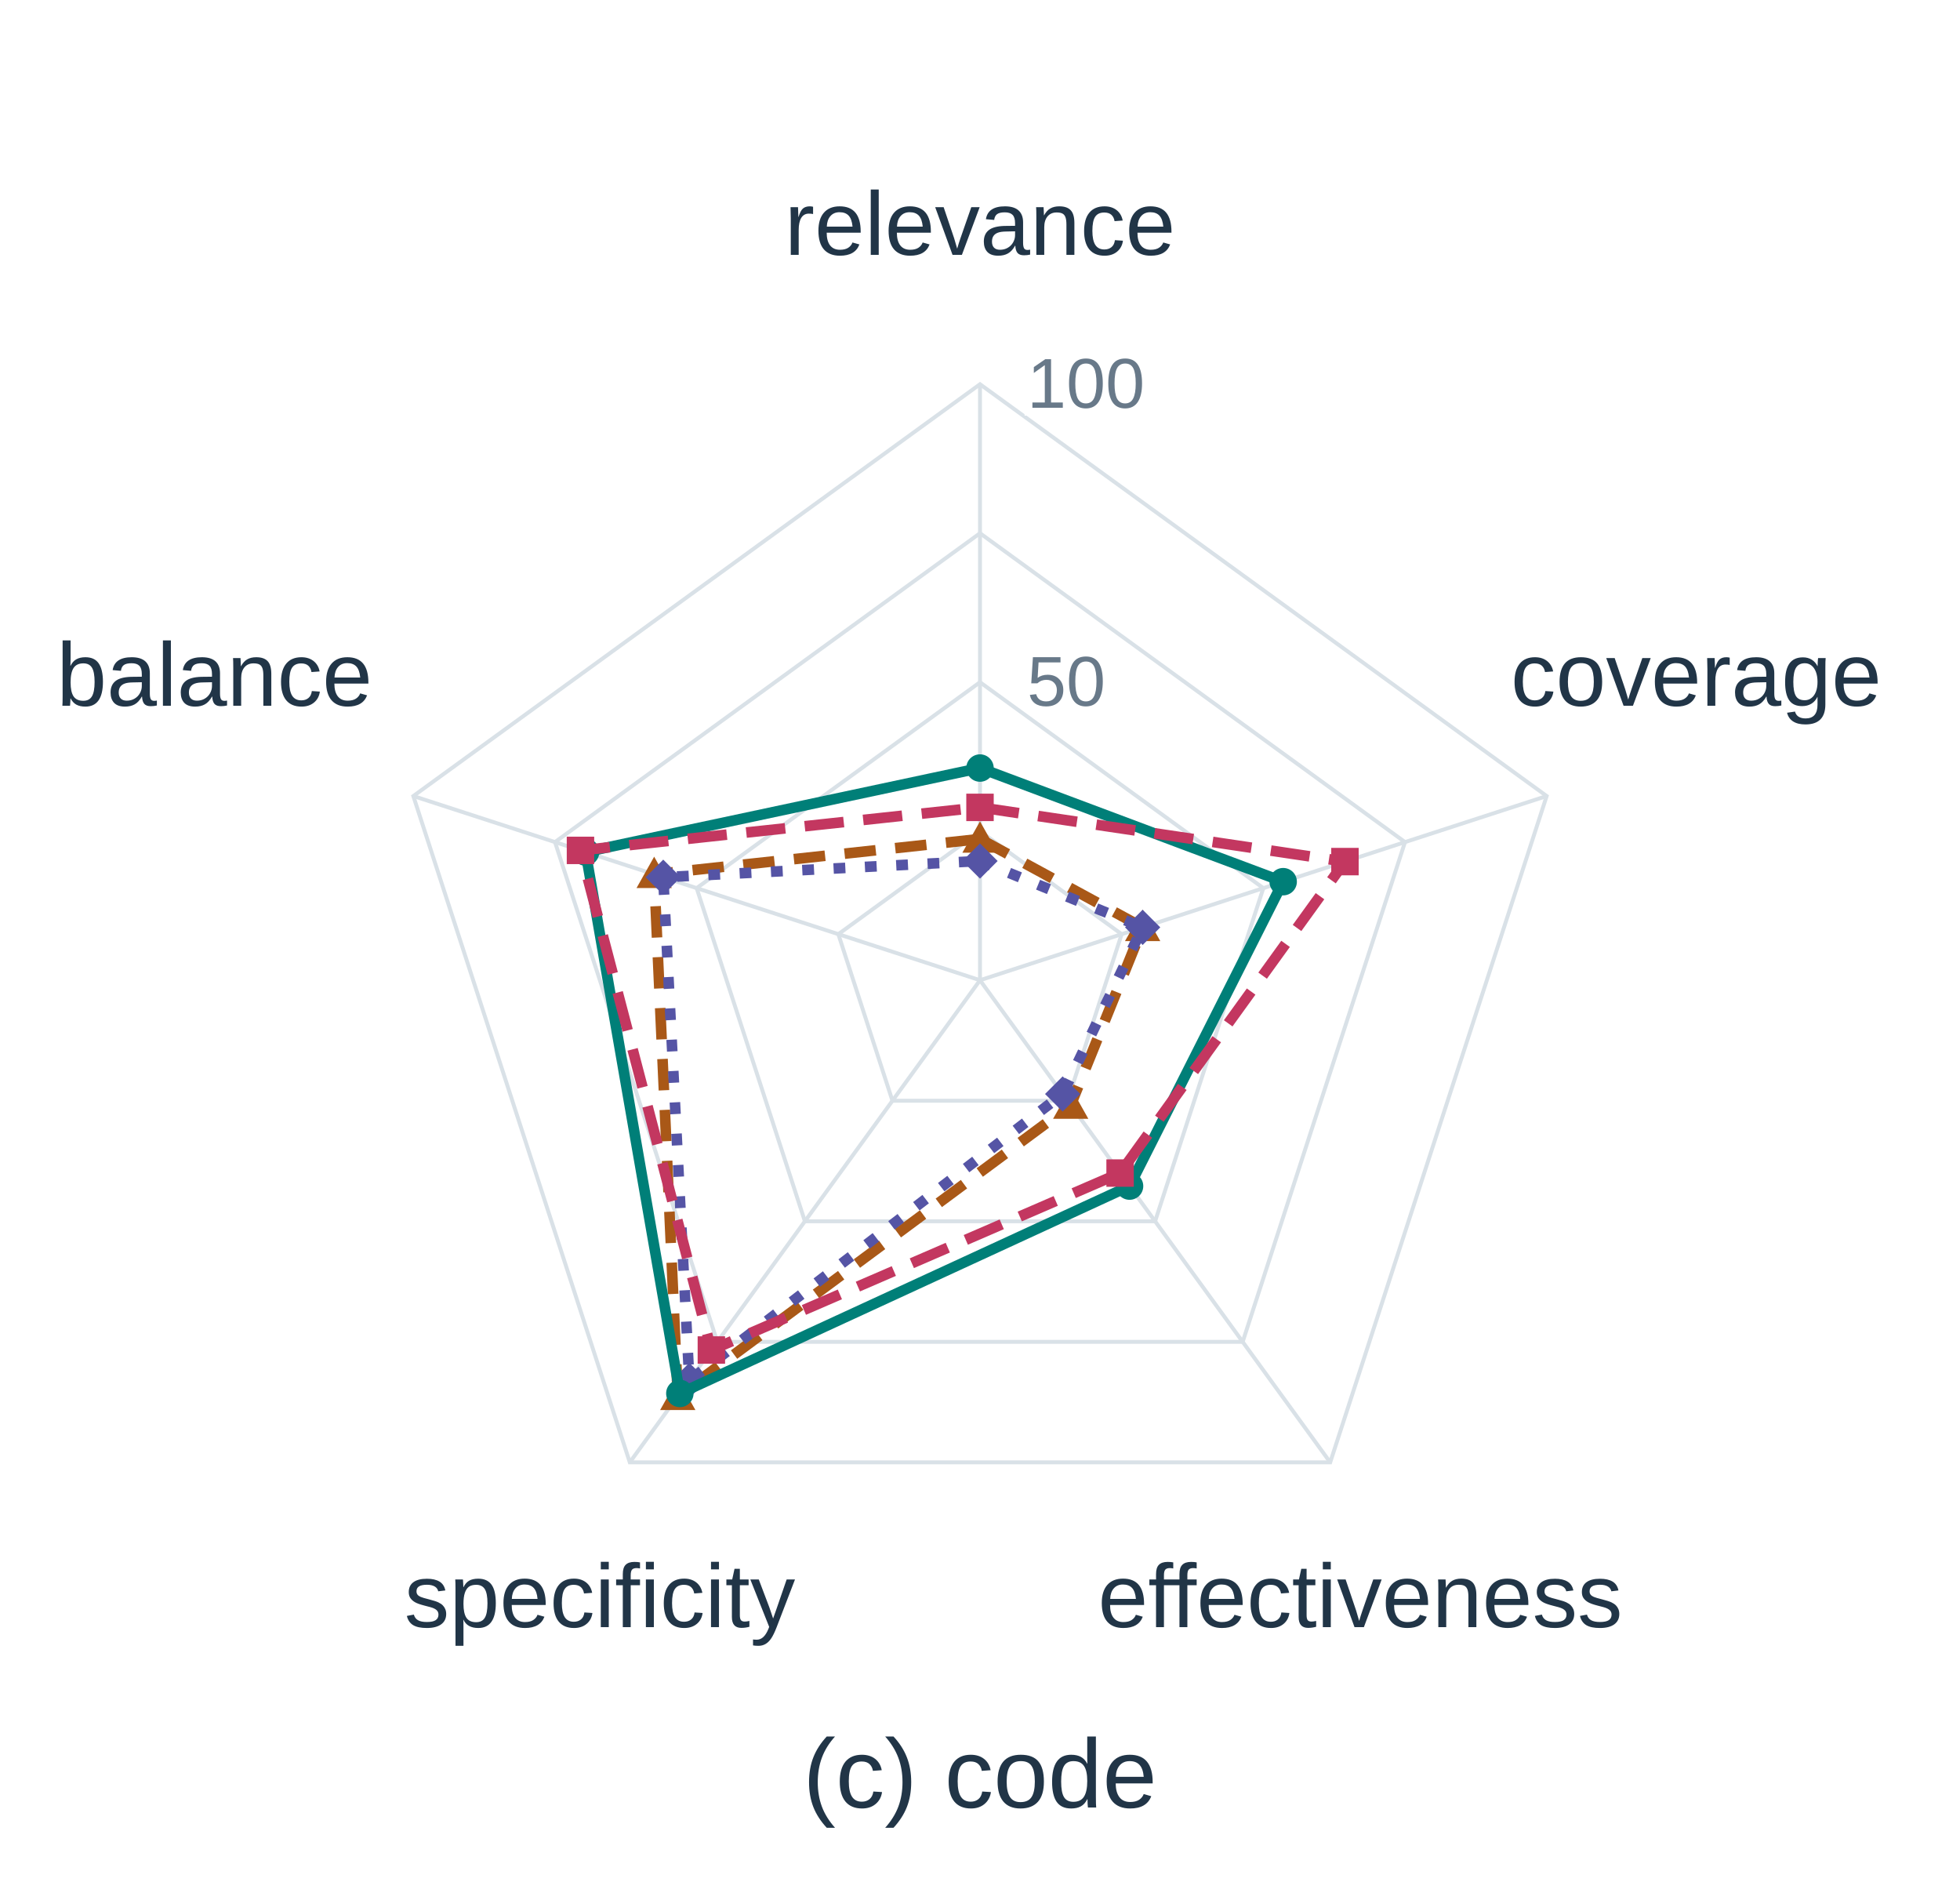
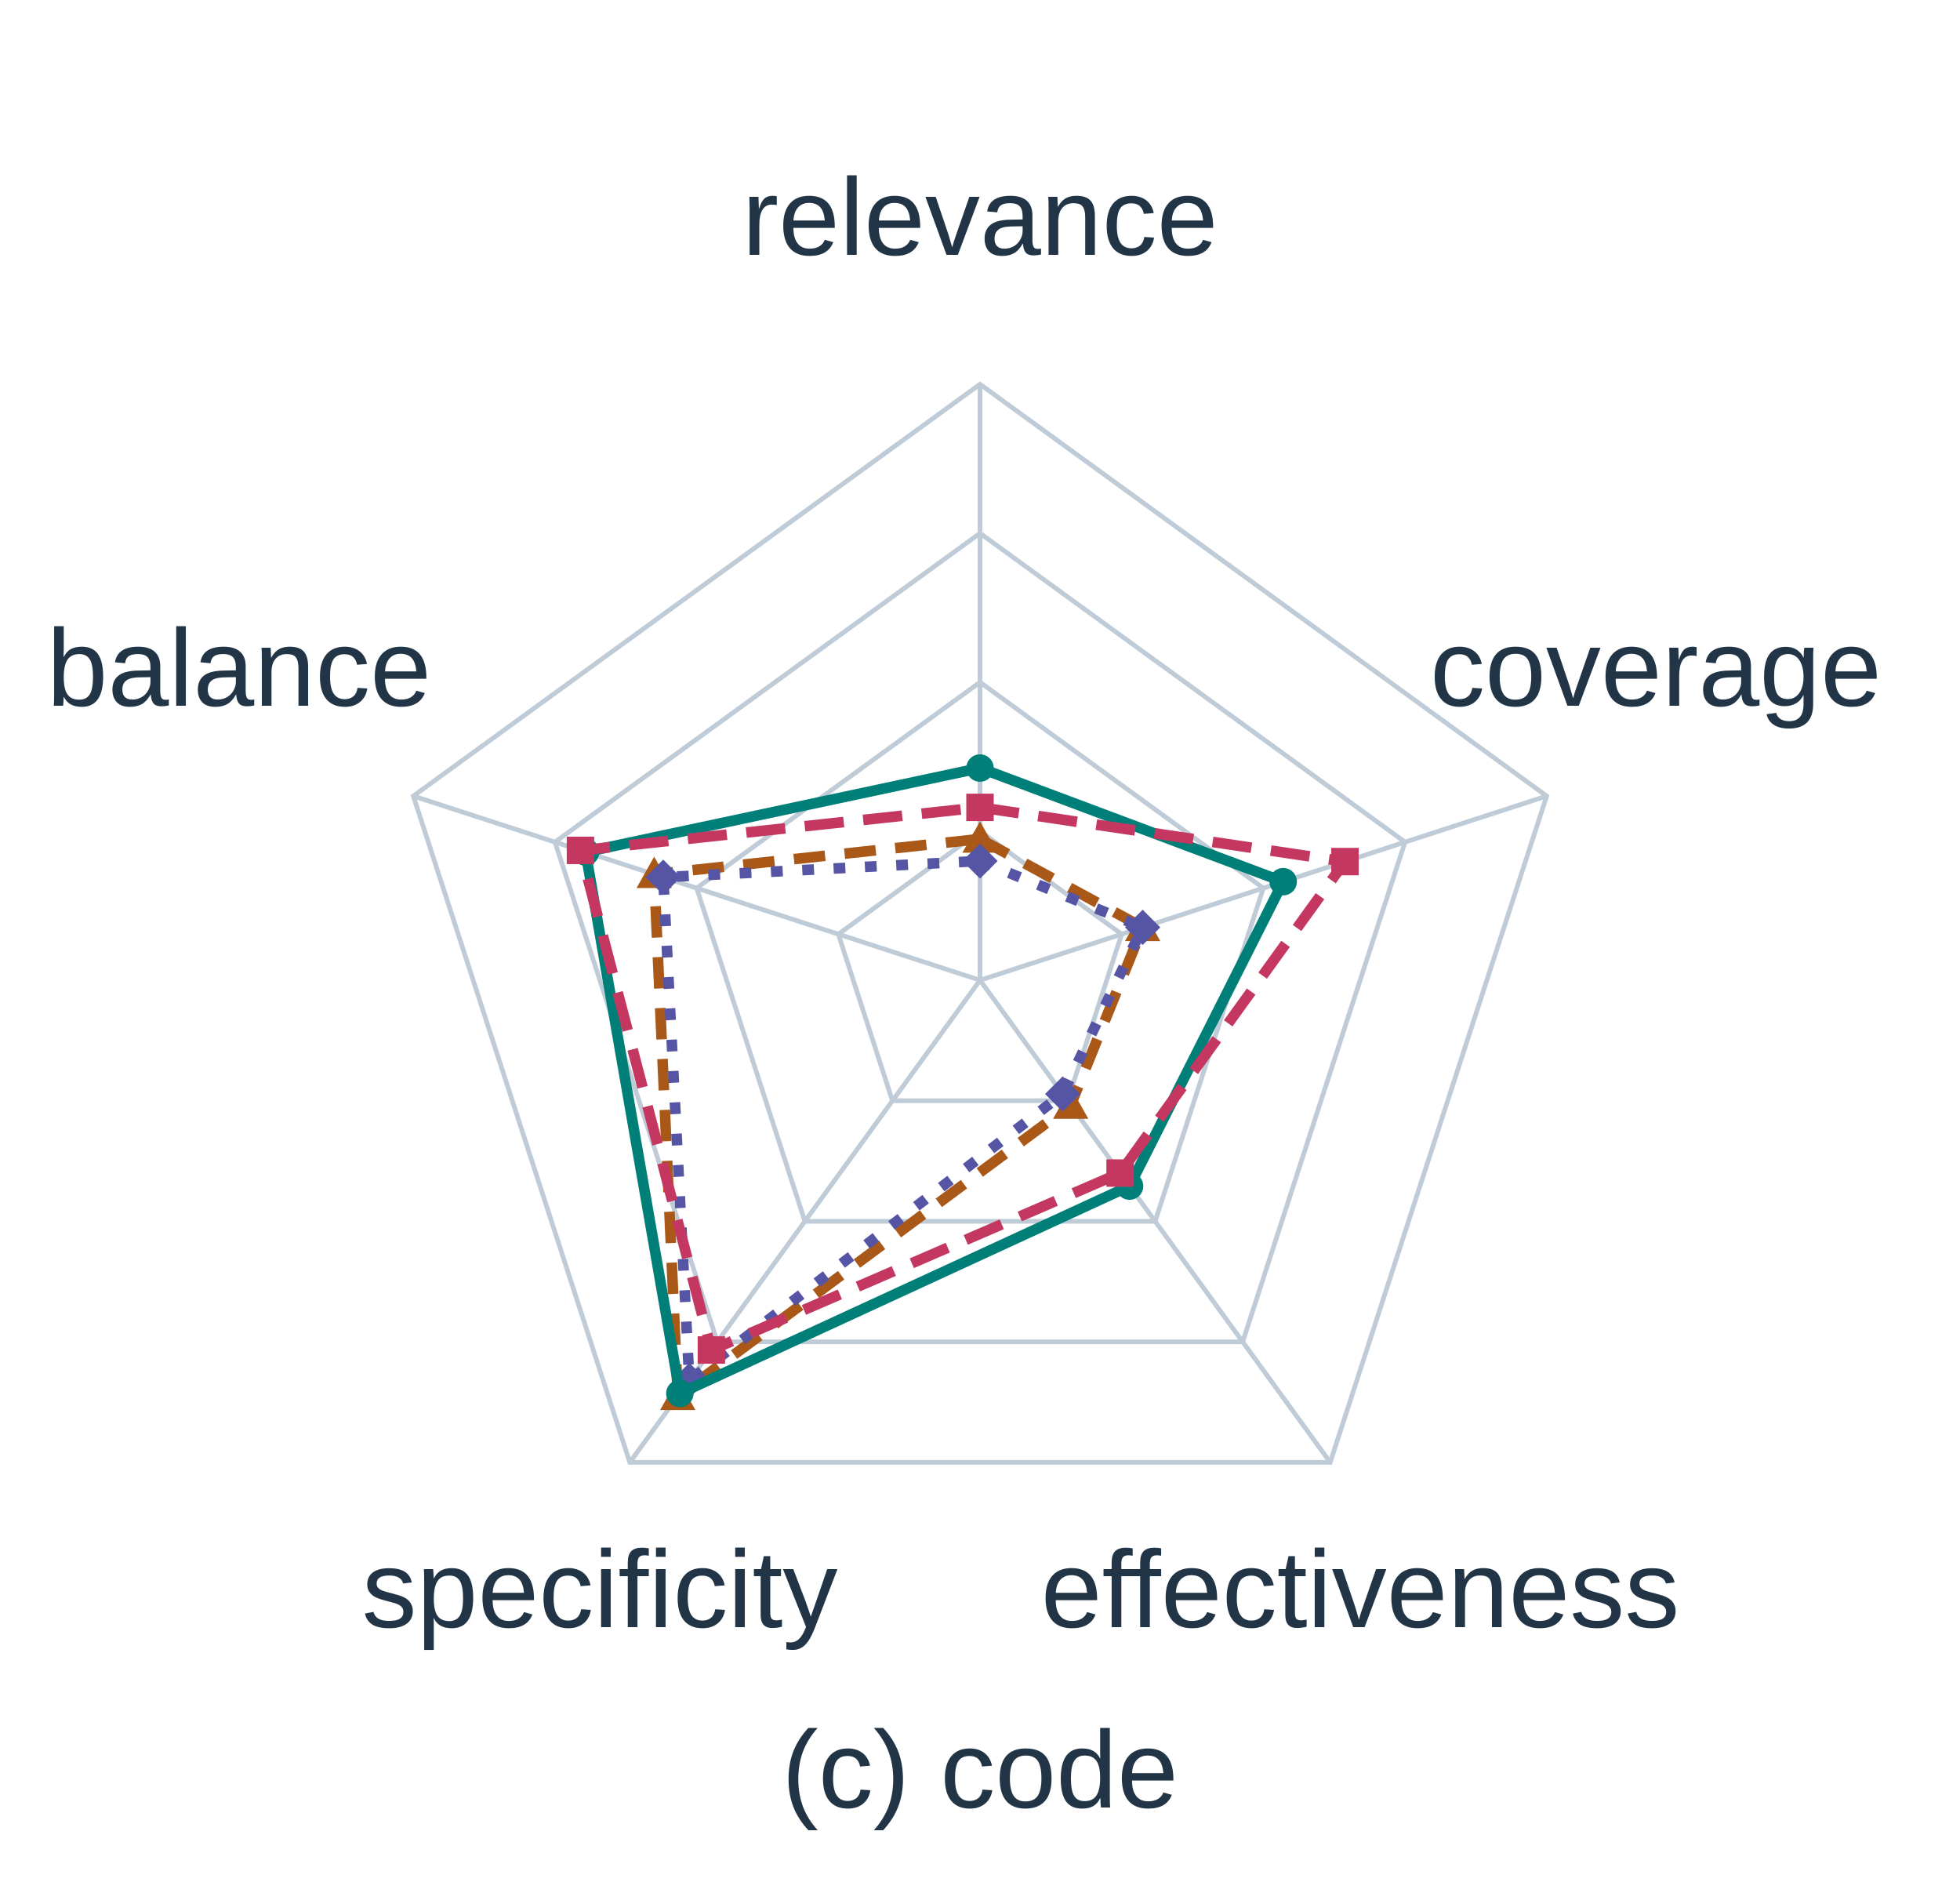
<svg xmlns="http://www.w3.org/2000/svg" width="500" height="480" viewBox="0 0 500 480">
  <rect width="100%" height="100%" fill="white" />
  <g font-family="Arial, sans-serif" font-weight="400">
+     <style>polygon[stroke="#d9e1e7"], line[stroke="#d9e1e7"] { stroke: #bfccd7; stroke-width: 1.2; }</style>
    <polygon points="250.00,212.00 286.14,238.26 272.34,280.74 227.66,280.74 213.86,238.26" fill="none" stroke="#d9e1e7" stroke-width="1" />
    <polygon points="250.00,174.00 322.28,226.51 294.67,311.49 205.33,311.49 177.72,226.51" fill="none" stroke="#d9e1e7" stroke-width="1" />
    <polygon points="250.00,136.00 358.42,214.77 317.01,342.23 182.99,342.23 141.58,214.77" fill="none" stroke="#d9e1e7" stroke-width="1" />
    <polygon points="250.00,98.00 394.56,203.03 339.34,372.97 160.66,372.97 105.44,203.03" fill="none" stroke="#d9e1e7" stroke-width="1" />
    <line x1="250" y1="250" x2="250.00" y2="98.00" stroke="#d9e1e7" stroke-width="1" />
    <line x1="250" y1="250" x2="394.56" y2="203.03" stroke="#d9e1e7" stroke-width="1" />
    <line x1="250" y1="250" x2="339.34" y2="372.97" stroke="#d9e1e7" stroke-width="1" />
    <line x1="250" y1="250" x2="160.66" y2="372.97" stroke="#d9e1e7" stroke-width="1" />
    <line x1="250" y1="250" x2="105.44" y2="203.03" stroke="#d9e1e7" stroke-width="1" />
    <polygon points="250.00,213.98 291.49,236.52 273.14,281.85 172.90,356.12 166.88,222.99" fill="none" stroke="#a95817" stroke-width="2.7" stroke-dasharray="8 5" stroke-linejoin="round" />
    <polygon points="250.00,209.48 254.50,217.48 245.50,217.48" fill="#a95817" />
    <polygon points="291.49,232.02 295.99,240.02 286.99,240.02" fill="#a95817" />
    <polygon points="273.14,277.35 277.64,285.35 268.64,285.35" fill="#a95817" />
    <polygon points="172.90,351.62 177.40,359.62 168.40,359.62" fill="#a95817" />
    <polygon points="166.88,218.49 171.38,226.49 162.38,226.49" fill="#a95817" />
    <polygon points="250.00,219.60 291.49,236.52 271.09,279.02 175.85,352.07 169.19,223.74" fill="none" stroke="#5554a5" stroke-width="2.7" stroke-dasharray="3 5" stroke-linejoin="round" />
    <polygon points="250.00,215.10 254.50,219.60 250.00,224.10 245.50,219.60" fill="#5554a5" />
    <polygon points="291.49,232.02 295.99,236.52 291.49,241.02 286.99,236.52" fill="#5554a5" />
    <polygon points="271.09,274.52 275.59,279.02 271.09,283.52 266.59,279.02" fill="#5554a5" />
    <polygon points="175.85,347.57 180.35,352.07 175.85,356.57 171.35,352.07" fill="#5554a5" />
    <polygon points="169.19,219.24 173.69,223.74 169.19,228.24 164.69,223.74" fill="#5554a5" />
    <polygon points="250.00,195.89 327.34,224.87 288.15,302.51 173.43,355.39 149.39,217.31" fill="none" stroke="#007f78" stroke-width="2.7" stroke-dasharray="" stroke-linejoin="round" />
    <circle cx="250.00" cy="195.89" r="3.5" fill="#007f78" />
    <circle cx="327.34" cy="224.87" r="3.5" fill="#007f78" />
    <circle cx="288.15" cy="302.51" r="3.5" fill="#007f78" />
    <circle cx="173.43" cy="355.39" r="3.5" fill="#007f78" />
    <circle cx="149.39" cy="217.31" r="3.5" fill="#007f78" />
    <polygon points="250.00,205.92 343.10,219.75 285.74,299.19 181.47,344.32 148.08,216.89" fill="none" stroke="#c33760" stroke-width="2.7" stroke-dasharray="10 5" stroke-linejoin="round" />
    <rect x="246.50" y="202.42" width="7" height="7" fill="#c33760" />
    <rect x="339.60" y="216.25" width="7" height="7" fill="#c33760" />
    <rect x="282.24" y="295.69" width="7" height="7" fill="#c33760" />
    <rect x="177.97" y="340.82" width="7" height="7" fill="#c33760" />
    <rect x="144.58" y="213.39" width="7" height="7" fill="#c33760" />
-     <text x="262.00" y="180.00" font-size="18" text-anchor="start" fill="#687989" stroke="white" stroke-width="4" paint-order="stroke">50</text>
-     <text x="262.00" y="104.00" font-size="18" text-anchor="start" fill="#687989" stroke="white" stroke-width="4" paint-order="stroke">100</text>
-     <text x="250.00" y="65.00" font-size="23" text-anchor="middle" fill="#213547">relevance</text>
-     <text x="480.00" y="180.00" font-size="23" text-anchor="end" fill="#213547">coverage</text>
-     <text x="347.00" y="415.00" font-size="23" text-anchor="middle" fill="#213547">effectiveness</text>
-     <text x="153.00" y="415.00" font-size="23" text-anchor="middle" fill="#213547">specificity</text>
-     <text x="95.00" y="180.00" font-size="23" text-anchor="end" fill="#213547">balance</text>
-     <text x="250.00" y="461.00" font-size="25" text-anchor="middle" fill="#213547">(c) code</text>
+     <text x="250.00" y="65.00" font-size="28" text-anchor="middle" fill="#213547">relevance</text>
+     <text x="480.00" y="180.00" font-size="28" text-anchor="end" fill="#213547">coverage</text>
+     <text x="347.00" y="415.00" font-size="28" text-anchor="middle" fill="#213547">effectiveness</text>
+     <text x="153.00" y="415.00" font-size="28" text-anchor="middle" fill="#213547">specificity</text>
+     <text x="110.00" y="180.00" font-size="28" text-anchor="end" fill="#213547">balance</text>
+     <text x="250.00" y="461.00" font-size="28" text-anchor="middle" fill="#213547">(c) code</text>
  </g>
</svg>
